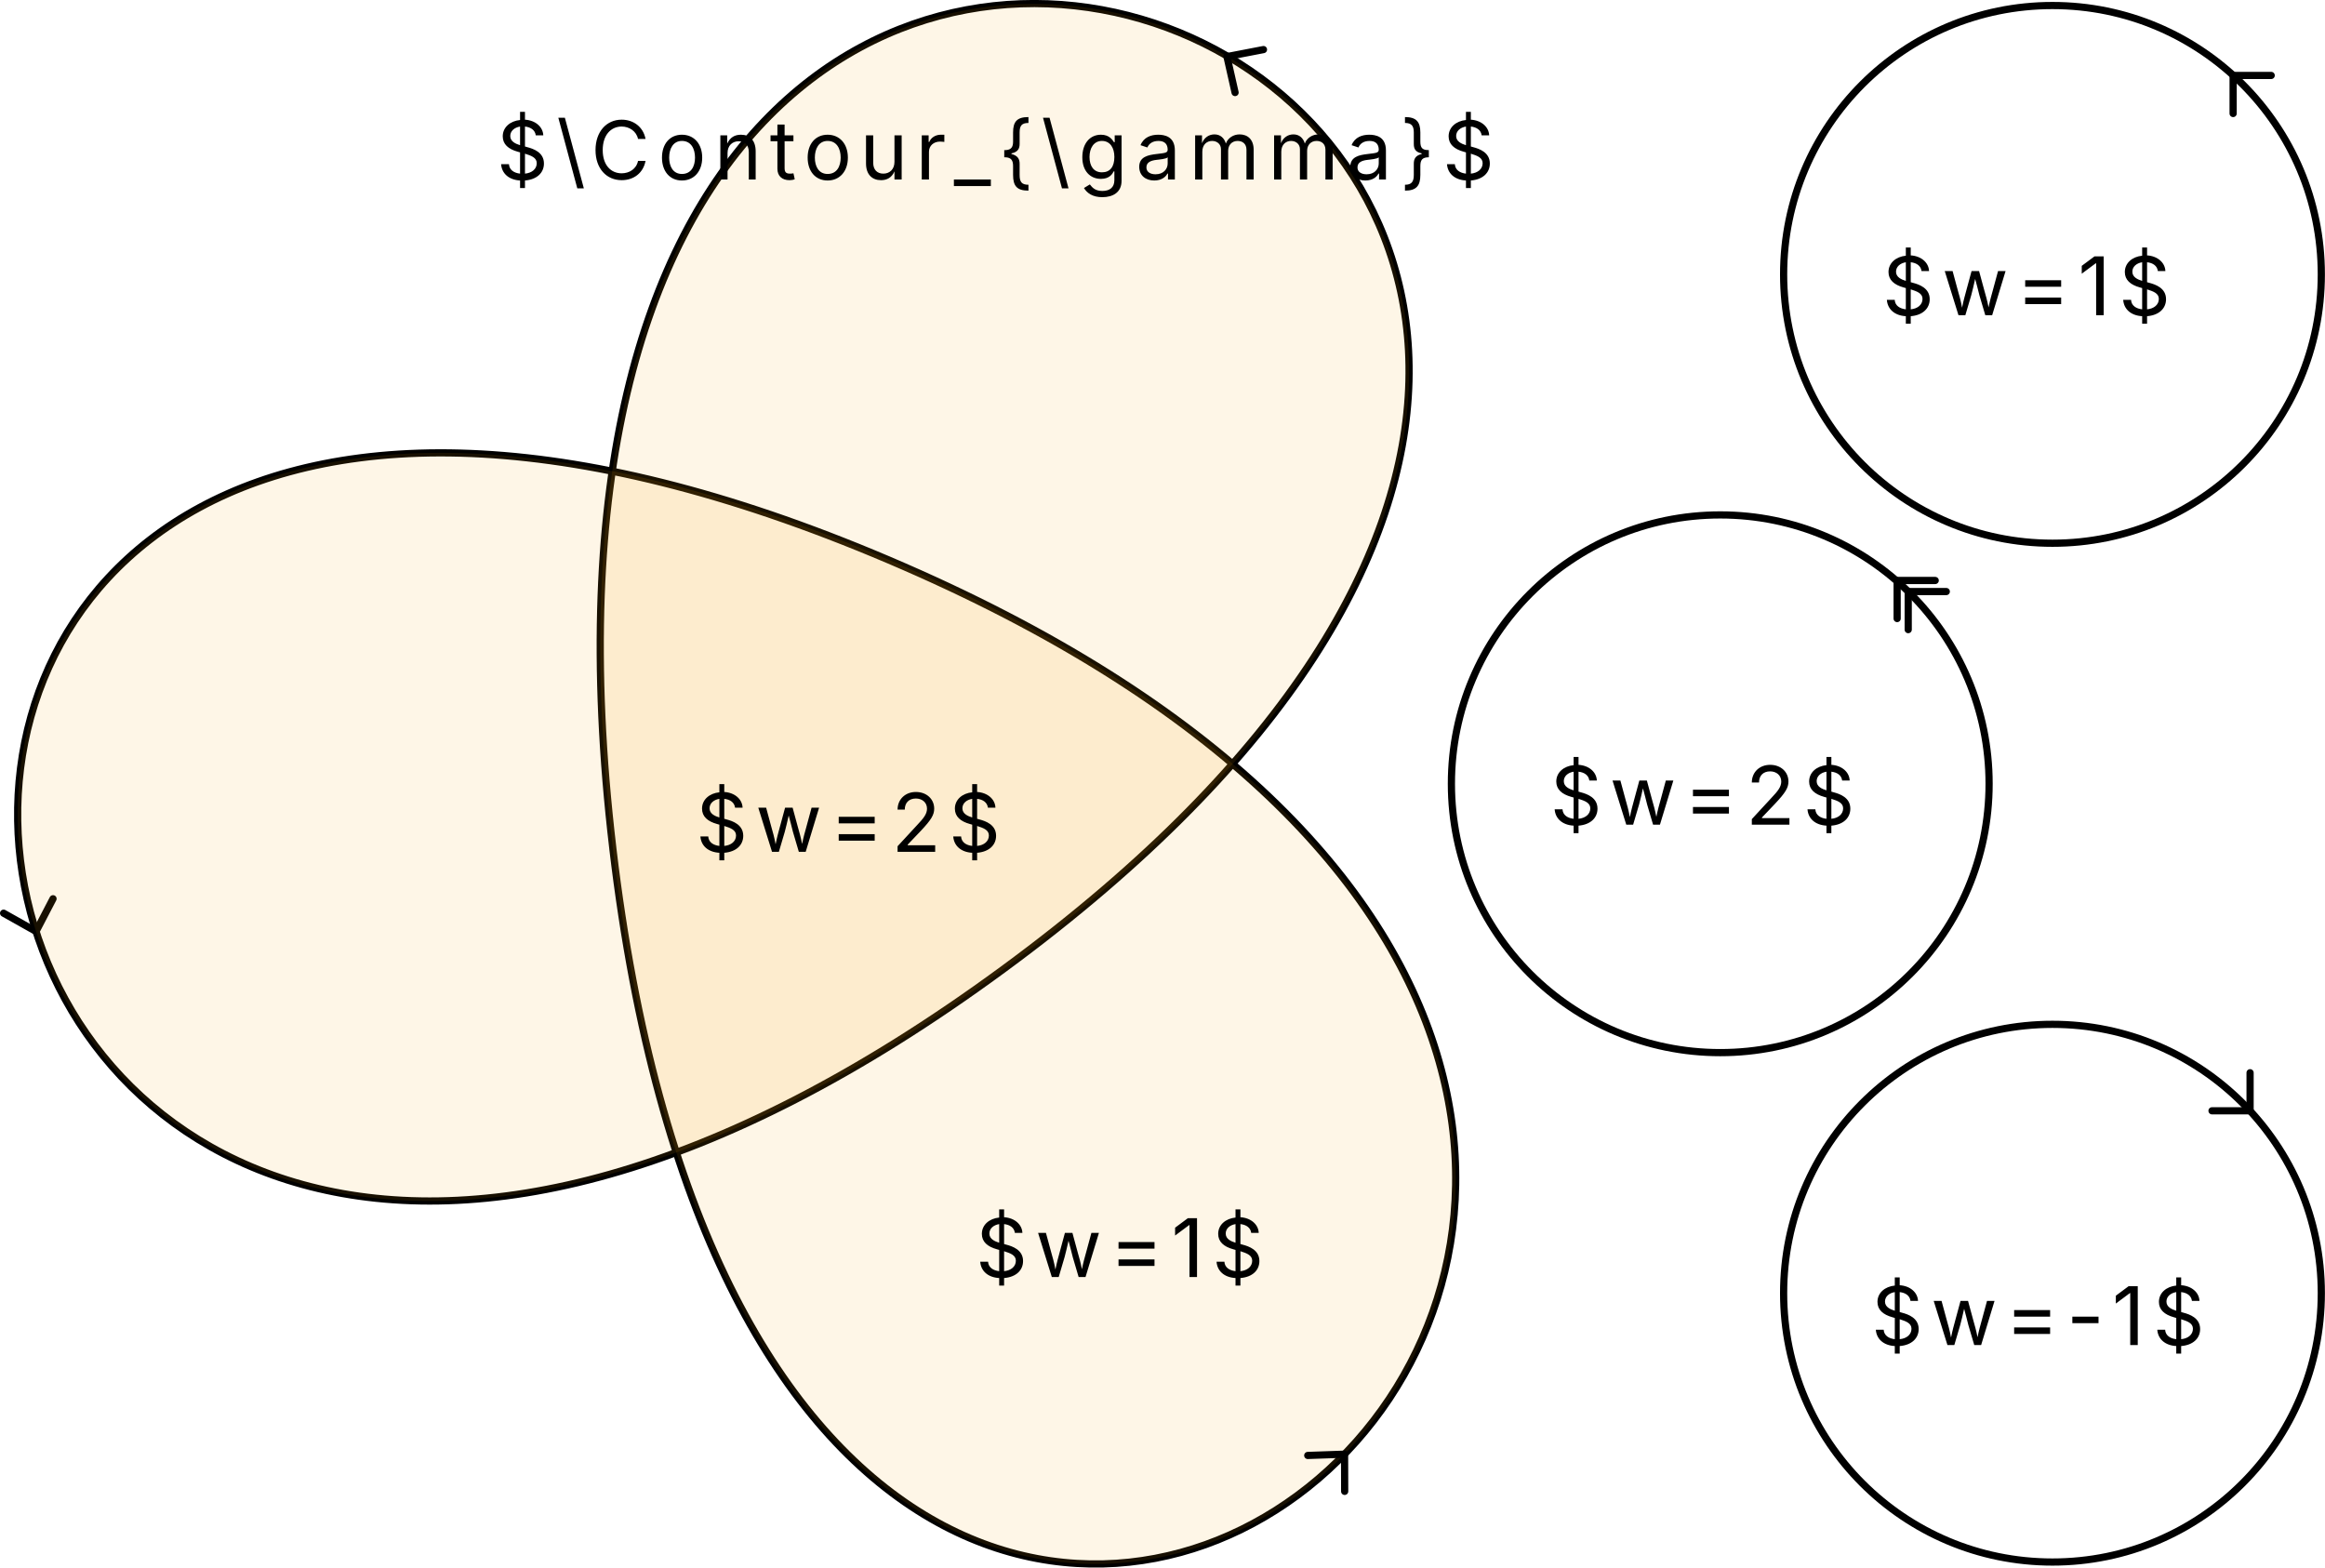
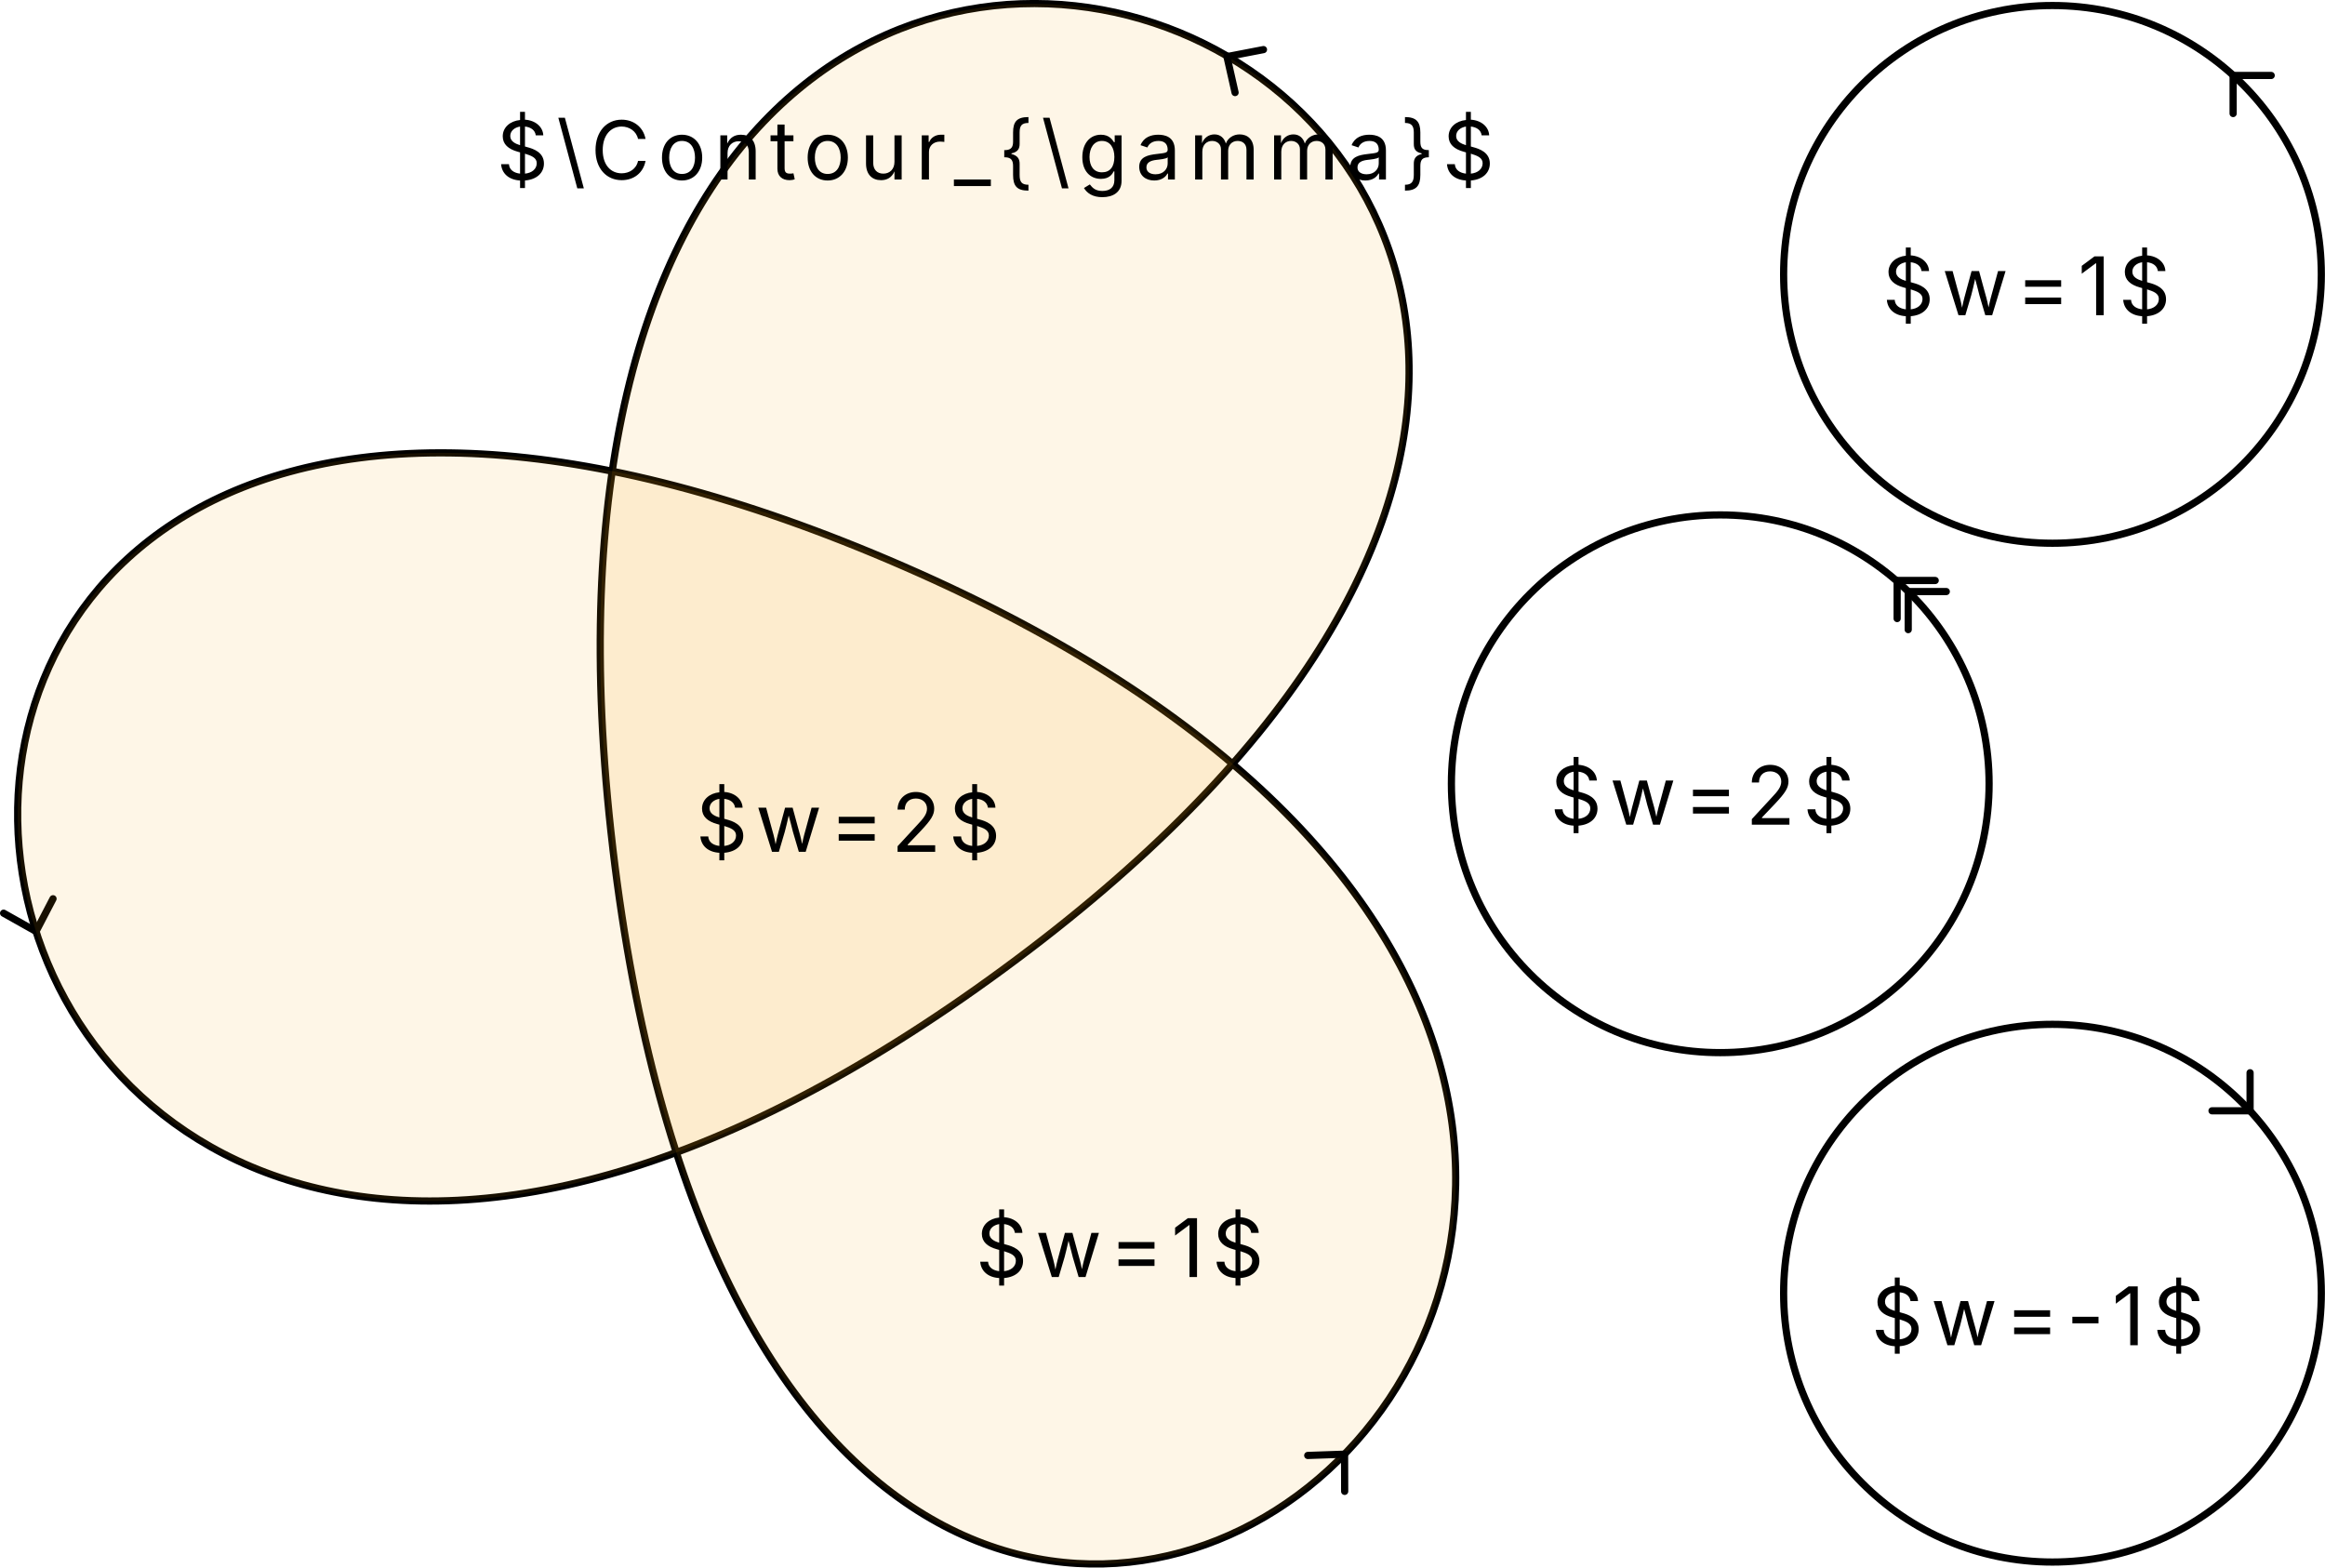
<svg xmlns="http://www.w3.org/2000/svg" width="111.1mm" height="74.904mm" version="1.1" viewBox="0 0 111.1 74.904" xml:space="preserve">
  <path d="m29.284 40.544c8.379 70.839 76.879 13.971 13.911-13.473-62.968-27.444-50.959 60.126 4.729 19.257 55.688-40.869-27.019-76.623-18.639-5.784z" fill="none" stroke="#000" stroke-linecap="round" stroke-linejoin="round" stroke-width=".344" style="paint-order:markers stroke fill" />
  <path d="m0.172 43.636 1.549 0.871 0.813-1.561" fill="none" stroke="#000" stroke-linecap="round" stroke-linejoin="round" stroke-width=".344" style="paint-order:markers stroke fill" />
  <path d="m58.898 36.504c-2.823 3.205-6.44 6.498-10.974 9.825-5.665 4.158-10.879 6.986-15.607 8.741 13.632 42.066 57.156 7.447 26.58-18.567z" fill="#f9a30d" fill-opacity=".1" stroke-width="1.292" style="paint-order:markers stroke fill" />
  <path d="m32.318 55.069c-1.326-4.09-2.369-8.907-3.033-14.526-0.831-7.024-0.766-13-0.03-18.027-41.595-8.402-34.892 46.646 3.063 32.553z" fill="#f9a30d" fill-opacity=".1" stroke-width="1.292" style="paint-order:markers stroke fill" />
  <path d="m58.898 36.504c-3.934-3.347-9.094-6.553-15.703-9.433-5.141-2.24-9.782-3.714-13.94-4.554-0.737 5.027-0.801 11.003 0.03 18.027 0.665 5.619 1.708 10.435 3.033 14.526 4.728-1.755 9.941-4.584 15.607-8.741 4.534-3.327 8.151-6.621 10.974-9.825z" fill="#f9a30d" fill-opacity=".2" stroke-width="1.292" style="paint-order:markers stroke fill" />
-   <path d="m48.801 0.194c-8.528 0.293-17.265 6.757-19.546 22.336 4.158 0.84 8.8 2.313 13.94 4.554 6.609 2.88 11.769 6.086 15.703 9.433 17.758-20.16 4.118-36.811-10.096-36.321z" fill="#f9a30d" fill-opacity=".1" stroke-width="1.292" style="paint-order:markers stroke fill" />
-   <text x="23.728" y="8.581" fill="none" font-family="Inter" font-size="3.881px" letter-spacing=".37px" stroke="#cd0750" stroke-linecap="round" stroke-linejoin="round" stroke-width=".692" text-align="justify" word-spacing=".024px" style="line-height:1.1;paint-order:markers stroke fill" xml:space="preserve">
-     <tspan x="23.728" y="8.581" fill="#000000" stroke="none" stroke-width=".692">$\Contour_{\gamma}$</tspan>
+   <path d="m48.801 0.195c-8.528 0.293-17.265 6.757-19.546 22.336 4.158 0.84 8.8 2.313 13.94 4.554 6.609 2.88 11.769 6.086 15.703 9.433 17.758-20.16 4.118-36.811-10.096-36.321z" fill="#f9a30d" fill-opacity=".1" stroke-width="1.292" style="paint-order:markers stroke fill" />
+   <text x="23.728" y="8.582" fill="none" font-family="Inter" font-size="3.881px" letter-spacing=".37px" stroke="#cd0750" stroke-linecap="round" stroke-linejoin="round" stroke-width=".692" text-align="justify" word-spacing=".024px" style="line-height:1.1;paint-order:markers stroke fill" xml:space="preserve">
+     <tspan x="23.728" y="8.582" fill="#000000" stroke="none" stroke-width=".692">$\Contour_{\gamma}$</tspan>
  </text>
-   <text x="33.249" y="40.701" fill="#000000" font-family="Inter" font-size="3.881px" letter-spacing=".37px" stroke-linecap="round" stroke-linejoin="round" stroke-width=".692" text-align="justify" word-spacing=".024px" style="line-height:1.1;paint-order:markers stroke fill" xml:space="preserve">
-     <tspan x="33.249" y="40.701" stroke-width=".692">$w=2$</tspan>
+   <text x="33.249" y="40.702" fill="#000000" font-family="Inter" font-size="3.881px" letter-spacing=".37px" stroke-linecap="round" stroke-linejoin="round" stroke-width=".692" text-align="justify" word-spacing=".024px" style="line-height:1.1;paint-order:markers stroke fill" xml:space="preserve">
+     <tspan x="33.249" y="40.702" stroke-width=".692">$w=2$</tspan>
  </text>
-   <text x="46.62" y="61.026" fill="#000000" font-family="Inter" font-size="3.881px" letter-spacing=".37px" stroke-linecap="round" stroke-linejoin="round" stroke-width=".692" text-align="justify" word-spacing=".024px" style="line-height:1.1;paint-order:markers stroke fill" xml:space="preserve">
-     <tspan x="46.62" y="61.026" stroke-width=".692">$w=1$</tspan>
+   <text x="46.62" y="61.027" fill="#000000" font-family="Inter" font-size="3.881px" letter-spacing=".37px" stroke-linecap="round" stroke-linejoin="round" stroke-width=".692" text-align="justify" word-spacing=".024px" style="line-height:1.1;paint-order:markers stroke fill" xml:space="preserve">
+     <tspan x="46.62" y="61.027" stroke-width=".692">$w=1$</tspan>
  </text>
  <path d="m64.255 71.264-5e-3 -1.777-1.759 0.061" fill="none" stroke="#000" stroke-linecap="round" stroke-linejoin="round" stroke-width=".344" style="paint-order:markers stroke fill" />
-   <path d="m60.375 2.369-1.745 0.336 0.388 1.717" fill="none" stroke="#000" stroke-linecap="round" stroke-linejoin="round" stroke-width=".344" style="paint-order:markers stroke fill" />
+   <path d="m60.375 2.37-1.745 0.336 0.388 1.717" fill="none" stroke="#000" stroke-linecap="round" stroke-linejoin="round" stroke-width=".344" style="paint-order:markers stroke fill" />
  <circle cx="82.202" cy="37.452" r="12.847" fill="none" stroke="#000" stroke-linecap="round" stroke-linejoin="round" stroke-width=".344" style="paint-order:markers stroke fill" />
-   <text x="74.072" y="39.406" fill="#000000" font-family="Inter" font-size="3.881px" letter-spacing=".37px" stroke-linecap="round" stroke-linejoin="round" stroke-width=".692" text-align="justify" word-spacing=".024px" style="line-height:1.1;paint-order:markers stroke fill" xml:space="preserve">
-     <tspan x="74.072" y="39.406" stroke-width=".692">$w=2$</tspan>
+   <text x="74.072" y="39.407" fill="#000000" font-family="Inter" font-size="3.881px" letter-spacing=".37px" stroke-linecap="round" stroke-linejoin="round" stroke-width=".692" text-align="justify" word-spacing=".024px" style="line-height:1.1;paint-order:markers stroke fill" xml:space="preserve">
+     <tspan x="74.072" y="39.407" stroke-width=".692">$w=2$</tspan>
  </text>
  <circle cx="98.077" cy="13.111" r="12.847" fill="none" stroke="#000" stroke-linecap="round" stroke-linejoin="round" stroke-width=".344" style="paint-order:markers stroke fill" />
-   <text x="89.947" y="15.064" fill="#000000" font-family="Inter" font-size="3.881px" letter-spacing=".37px" stroke-linecap="round" stroke-linejoin="round" stroke-width=".692" text-align="justify" word-spacing=".024px" style="line-height:1.1;paint-order:markers stroke fill" xml:space="preserve">
-     <tspan x="89.947" y="15.064" stroke-width=".692">$w=1$</tspan>
+   <text x="89.947" y="15.065" fill="#000000" font-family="Inter" font-size="3.881px" letter-spacing=".37px" stroke-linecap="round" stroke-linejoin="round" stroke-width=".692" text-align="justify" word-spacing=".024px" style="line-height:1.1;paint-order:markers stroke fill" xml:space="preserve">
+     <tspan x="89.947" y="15.065" stroke-width=".692">$w=1$</tspan>
  </text>
-   <path d="m106.71 5.424v-1.819m1.819 0h-1.819" fill="none" stroke="#000" stroke-linecap="round" stroke-linejoin="round" stroke-width=".344" style="paint-order:markers stroke fill" />
+   <path d="m106.71 5.425v-1.819m1.819 0h-1.819" fill="none" stroke="#000" stroke-linecap="round" stroke-linejoin="round" stroke-width=".344" style="paint-order:markers stroke fill" />
  <circle cx="98.077" cy="61.794" r="12.847" fill="none" stroke="#000" stroke-linecap="round" stroke-linejoin="round" stroke-width=".344" style="paint-order:markers stroke fill" />
-   <text x="89.418" y="64.277" fill="#000000" font-family="Inter" font-size="3.881px" letter-spacing=".37px" stroke-linecap="round" stroke-linejoin="round" stroke-width=".692" text-align="justify" word-spacing=".024px" style="line-height:1.1;paint-order:markers stroke fill" xml:space="preserve">
-     <tspan x="89.418" y="64.277" stroke-width=".692">$w=-1$</tspan>
+   <text x="89.418" y="64.278" fill="#000000" font-family="Inter" font-size="3.881px" letter-spacing=".37px" stroke-linecap="round" stroke-linejoin="round" stroke-width=".692" text-align="justify" word-spacing=".024px" style="line-height:1.1;paint-order:markers stroke fill" xml:space="preserve">
+     <tspan x="89.418" y="64.278" stroke-width=".692">$w=-1$</tspan>
  </text>
  <path d="m107.52 51.26v1.819m-1.819 0h1.819" fill="none" stroke="#000" stroke-linecap="round" stroke-linejoin="round" stroke-width=".344" style="paint-order:markers stroke fill" />
  <path d="m90.655 29.557v-1.819m1.819 0h-1.819m0.529 2.348v-1.819m1.819 0h-1.819" fill="none" stroke="#000" stroke-linecap="round" stroke-linejoin="round" stroke-width=".344" style="paint-order:markers stroke fill" />
</svg>
